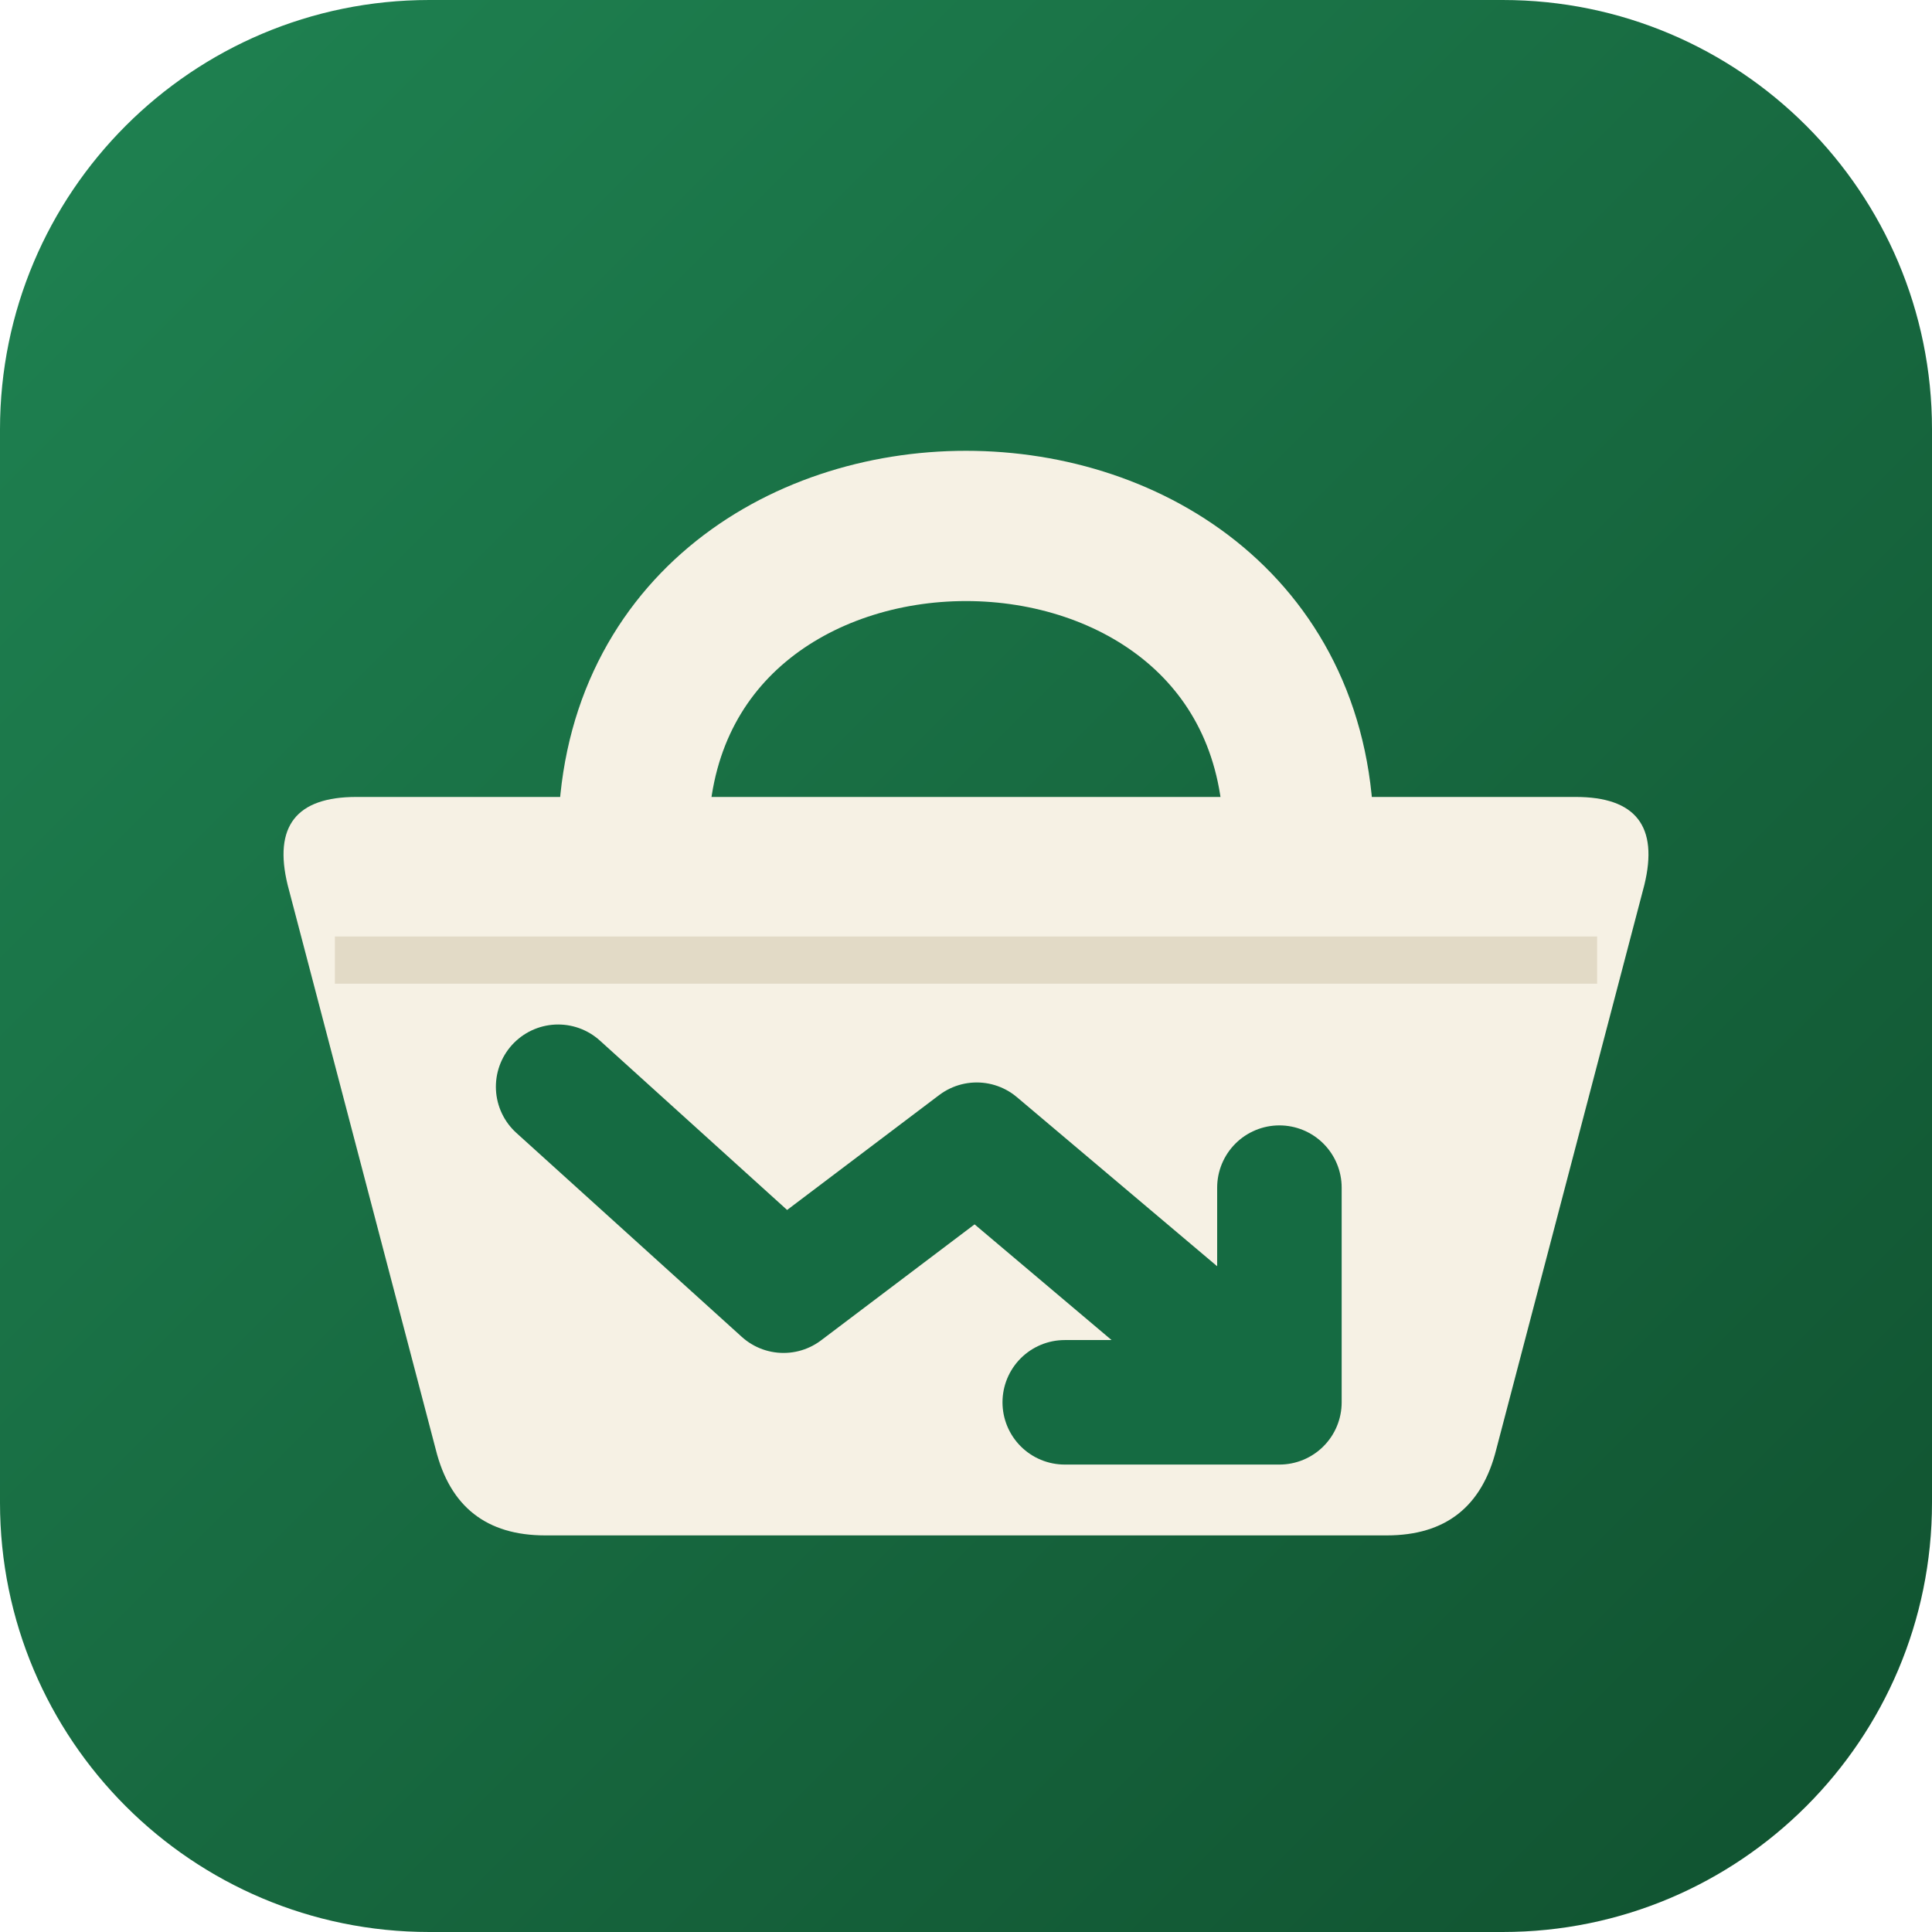
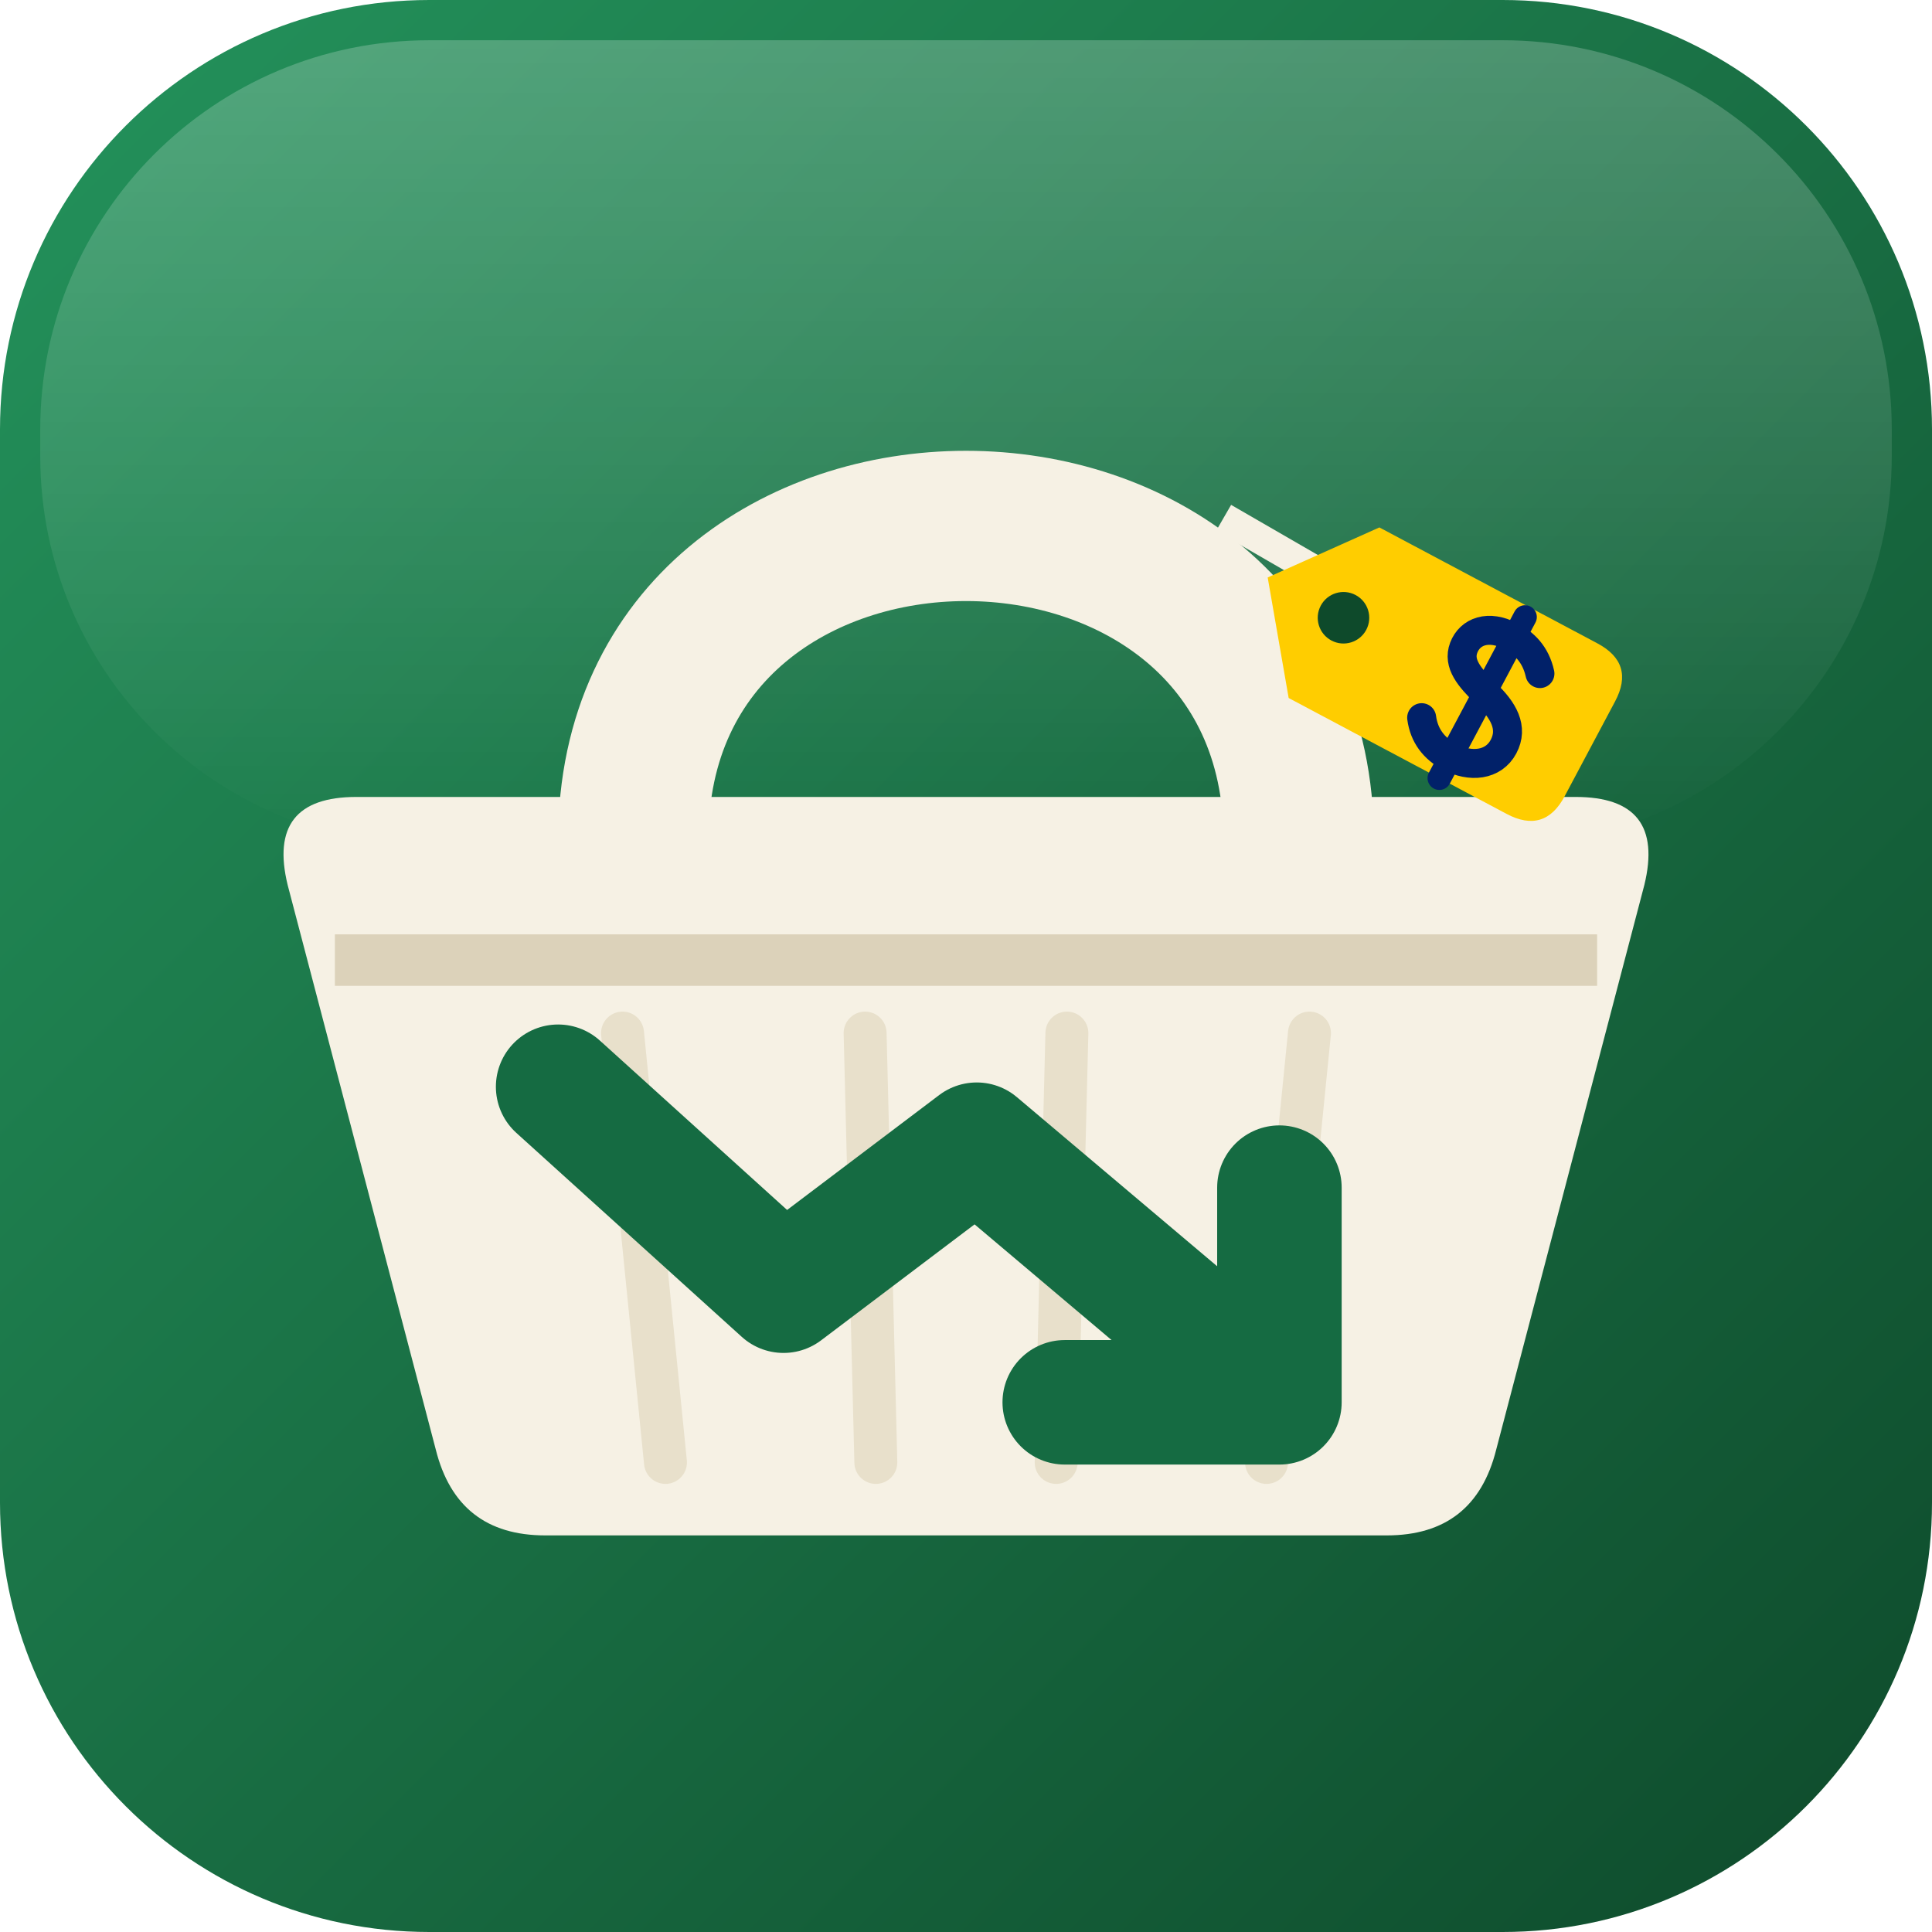
- <svg xmlns="http://www.w3.org/2000/svg" viewBox="18 18 72 72">
+ <svg xmlns="http://www.w3.org/2000/svg" width="1024" height="1024" viewBox="18 18 72 72">
  <defs>
-     <linearGradient id="g" x1="0" y1="0" x2="1" y2="1">
-       <stop offset="0" stop-color="#1F8352" />
-       <stop offset="1" stop-color="#10512F" />
+     <linearGradient id="t" x1="0" y1="0" x2="1" y2="1">
+       <stop offset="0" stop-color="#24935C" />
+       <stop offset="1" stop-color="#0E4A2B" />
+     </linearGradient>
+     <linearGradient id="s" x1="0" y1="0" x2="0" y2="1">
+       <stop offset="0" stop-color="#fff" stop-opacity=".22" />
+       <stop offset="1" stop-color="#fff" stop-opacity="0" />
+     </linearGradient>
+     <linearGradient id="s2" gradientUnits="userSpaceOnUse" x1="0" y1="18" x2="0" y2="54">
+       <stop offset="0" stop-color="#fff" stop-opacity=".22" />
+       <stop offset="1" stop-color="#fff" stop-opacity="0" />
    </linearGradient>
  </defs>
-   <rect x="18" y="18" width="72" height="72" rx="16" fill="url(#g)" />
+   <rect x="18" y="18" width="72" height="72" rx="16" fill="url(#t)" />
+   <rect x="19.5" y="19.5" width="69" height="30" rx="14.5" fill="url(#s)" />
  <g transform="translate(54 54.5) scale(0.8) translate(-54 -53.5)">
    <path d="M38.5,47 C38.5,27.5 69.5,27.5 69.5,47" fill="none" stroke="#F6F1E4" stroke-width="7" stroke-linecap="round" />
    <path d="M25.6,45 H82.4 Q86.6,45 85.6,49.1 L78.7,75.4 Q77.7,79.4 73.6,79.4 H34.4 Q30.3,79.4 29.3,75.4 L22.4,49.1 Q21.4,45 25.6,45 Z" fill="#F6F1E4" />
-     <path d="M24.6,52.6 H83.4" stroke="#E2DAC6" stroke-width="2.2" />
+     <path d="M24.6,52.6 H83.4" fill="none" stroke="#DCD2BA" stroke-width="2.4" />
+     <path d="M38,56 L40,76 M49.3,56 L49.8,76 M58.7,56 L58.2,76 M70,56 L68,76" fill="none" stroke="#E8E0CB" stroke-width="2" stroke-linecap="round" />
    <path d="M35,58.5 L45.5,68 L54.5,61.2 L68,72.6" fill="none" stroke="#156B42" stroke-width="5.8" stroke-linecap="round" stroke-linejoin="round" />
    <path d="M58.6,73.2 H68.6 V63.2" fill="none" stroke="#156B42" stroke-width="5.8" stroke-linecap="round" stroke-linejoin="round" />
+     <path d="M66,32 L70.5,34.6" fill="none" stroke="#F6F1E4" stroke-width="1.4" />
+     <g transform="rotate(28 76 39)">
+       <path d="M70.5,34.5 H82 Q84,34.5 84,36.5 V41.5 Q84,43.5 82,43.5 H70.5 L67,39 Z" fill="#FFCD00" />
+       <path d="M69.8,39 a1.2,1.2 0 1,0 2.4,0 a1.2,1.2 0 1,0 -2.4,0" fill="#0E4A2B" />
+       <path d="M80.3,37 C79.7,36.3 79,36.1 78.3,36.1 C77.1,36.1 76.5,36.8 76.6,37.6 C76.7,38.4 77.5,38.7 78.5,39 C79.6,39.3 80.4,39.8 80.4,40.8 C80.4,41.8 79.5,42.4 78.4,42.4 C77.6,42.4 76.9,42.1 76.4,41.4" fill="none" stroke="#012169" stroke-width="1.35" stroke-linecap="round" />
+       <path d="M78.45,35 V43.5" fill="none" stroke="#012169" stroke-width="1.1" stroke-linecap="round" />
+     </g>
  </g>
</svg>
